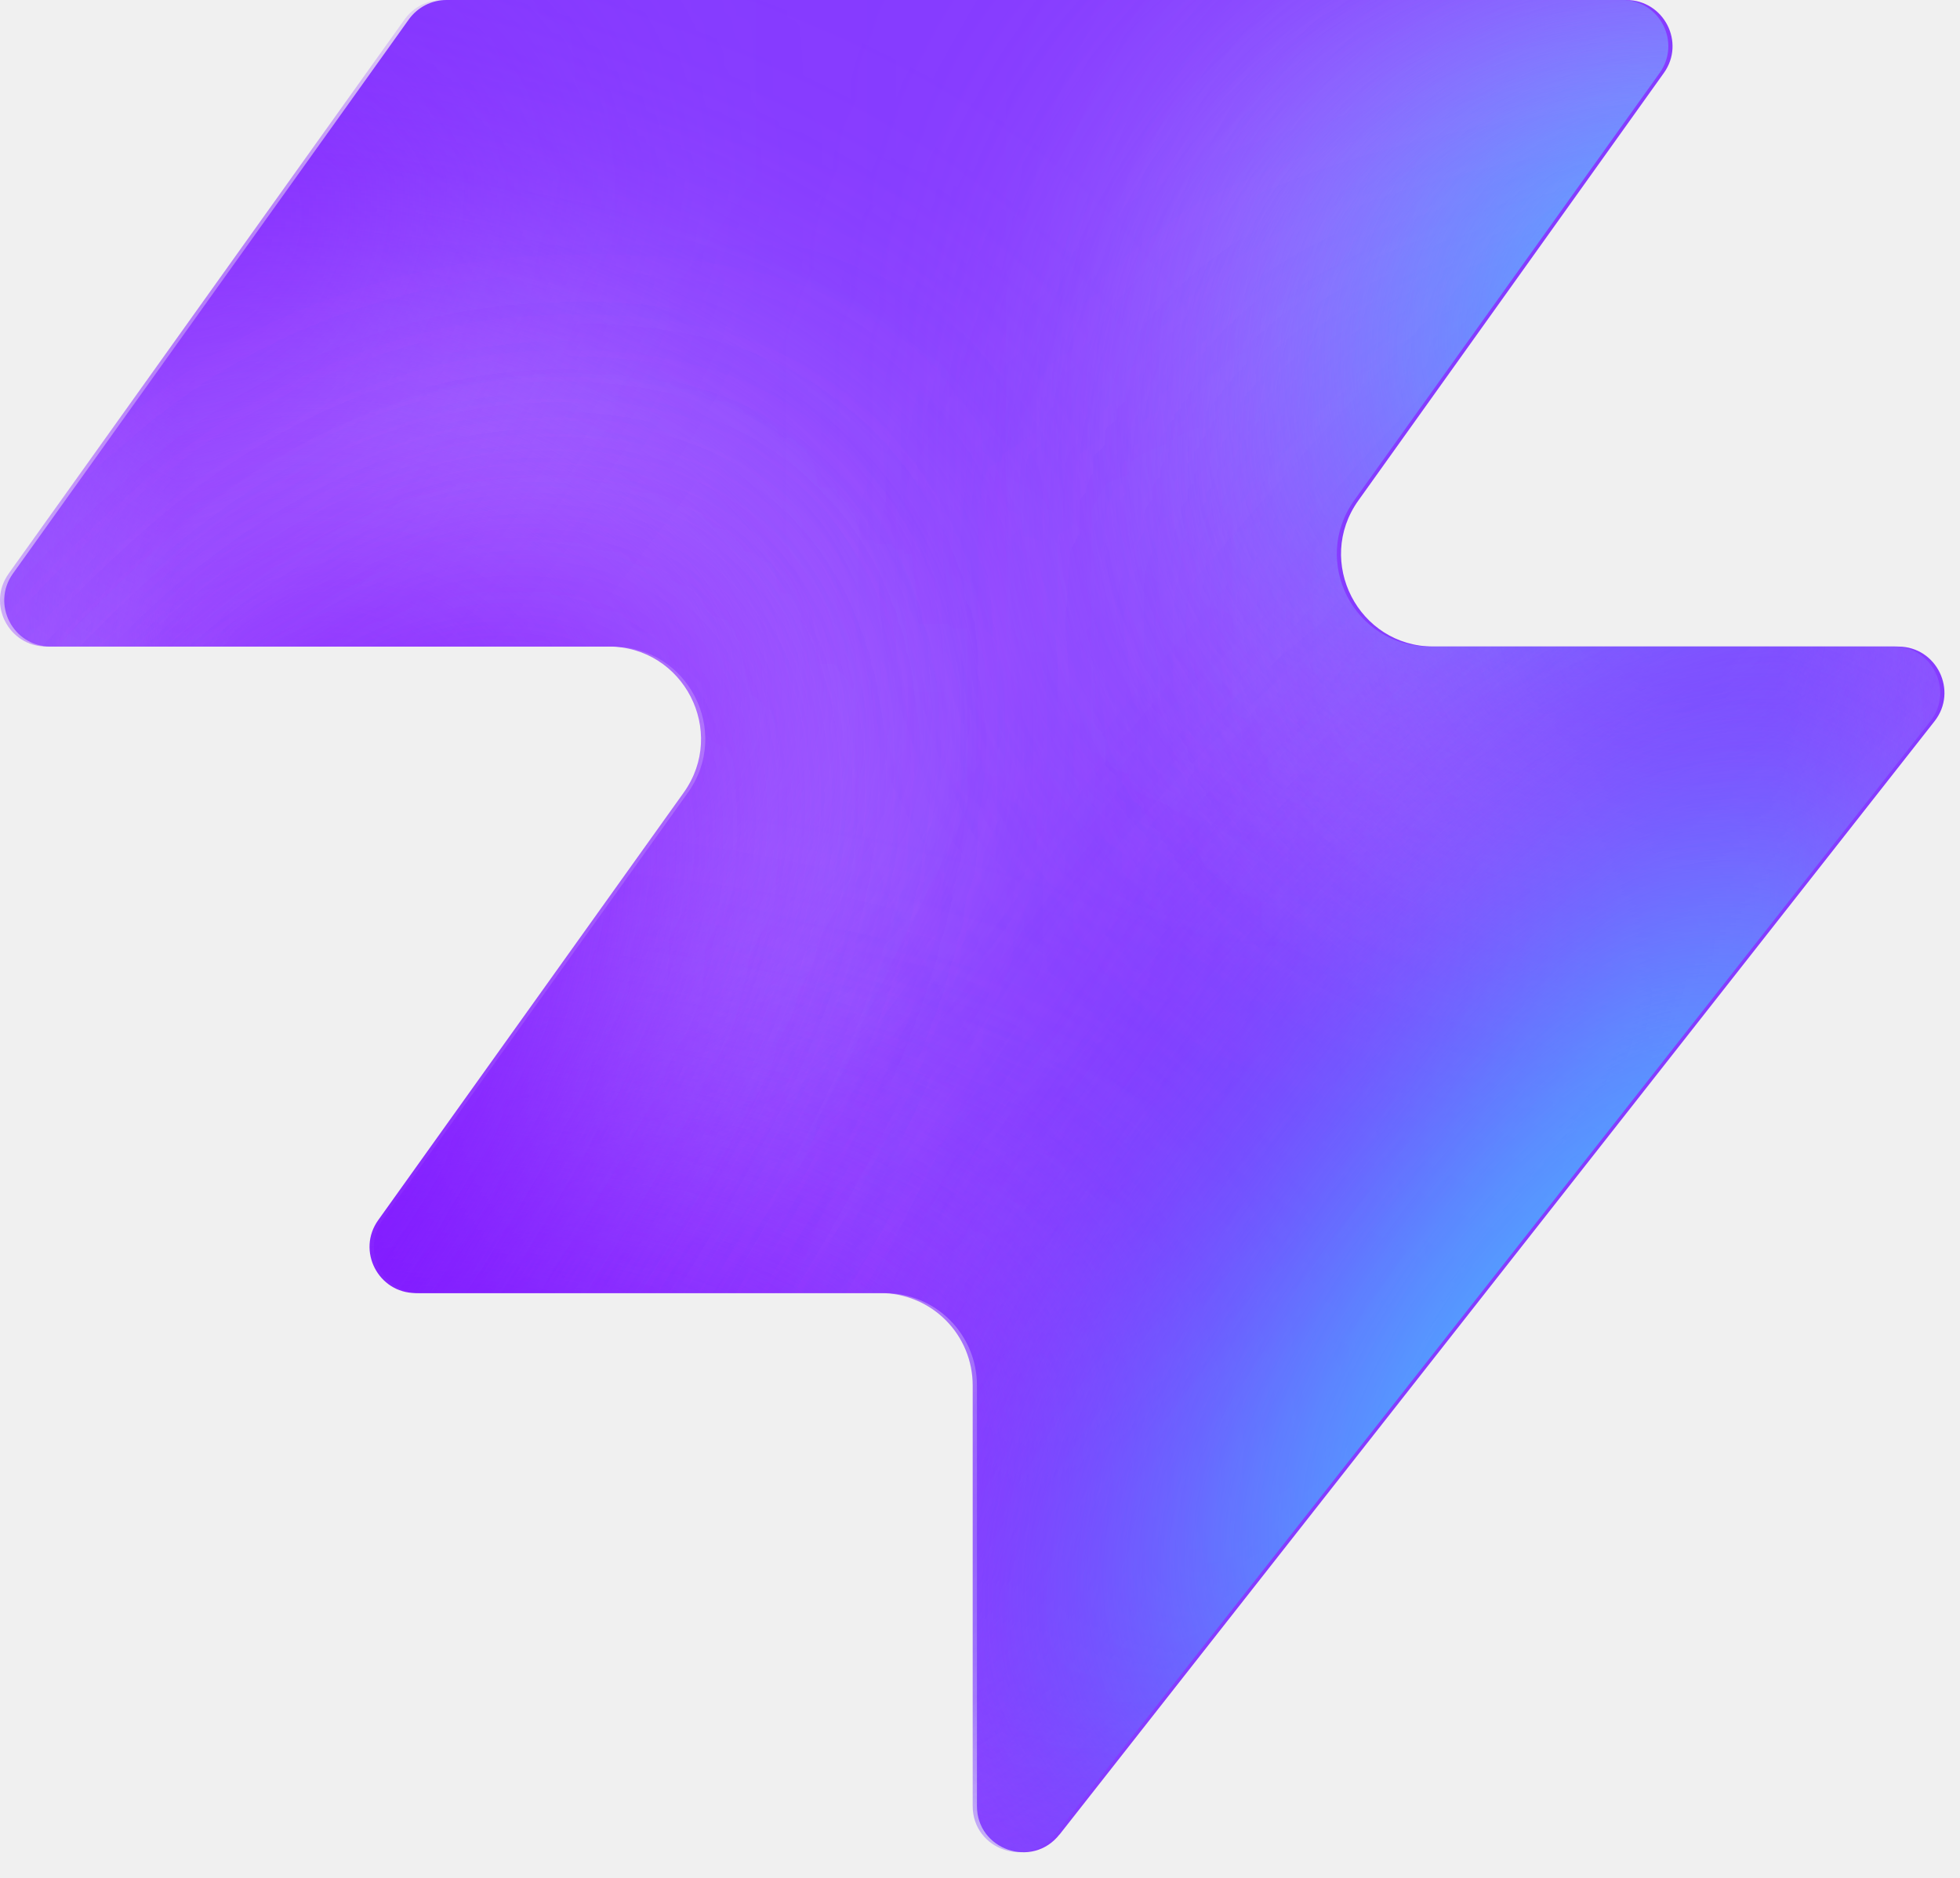
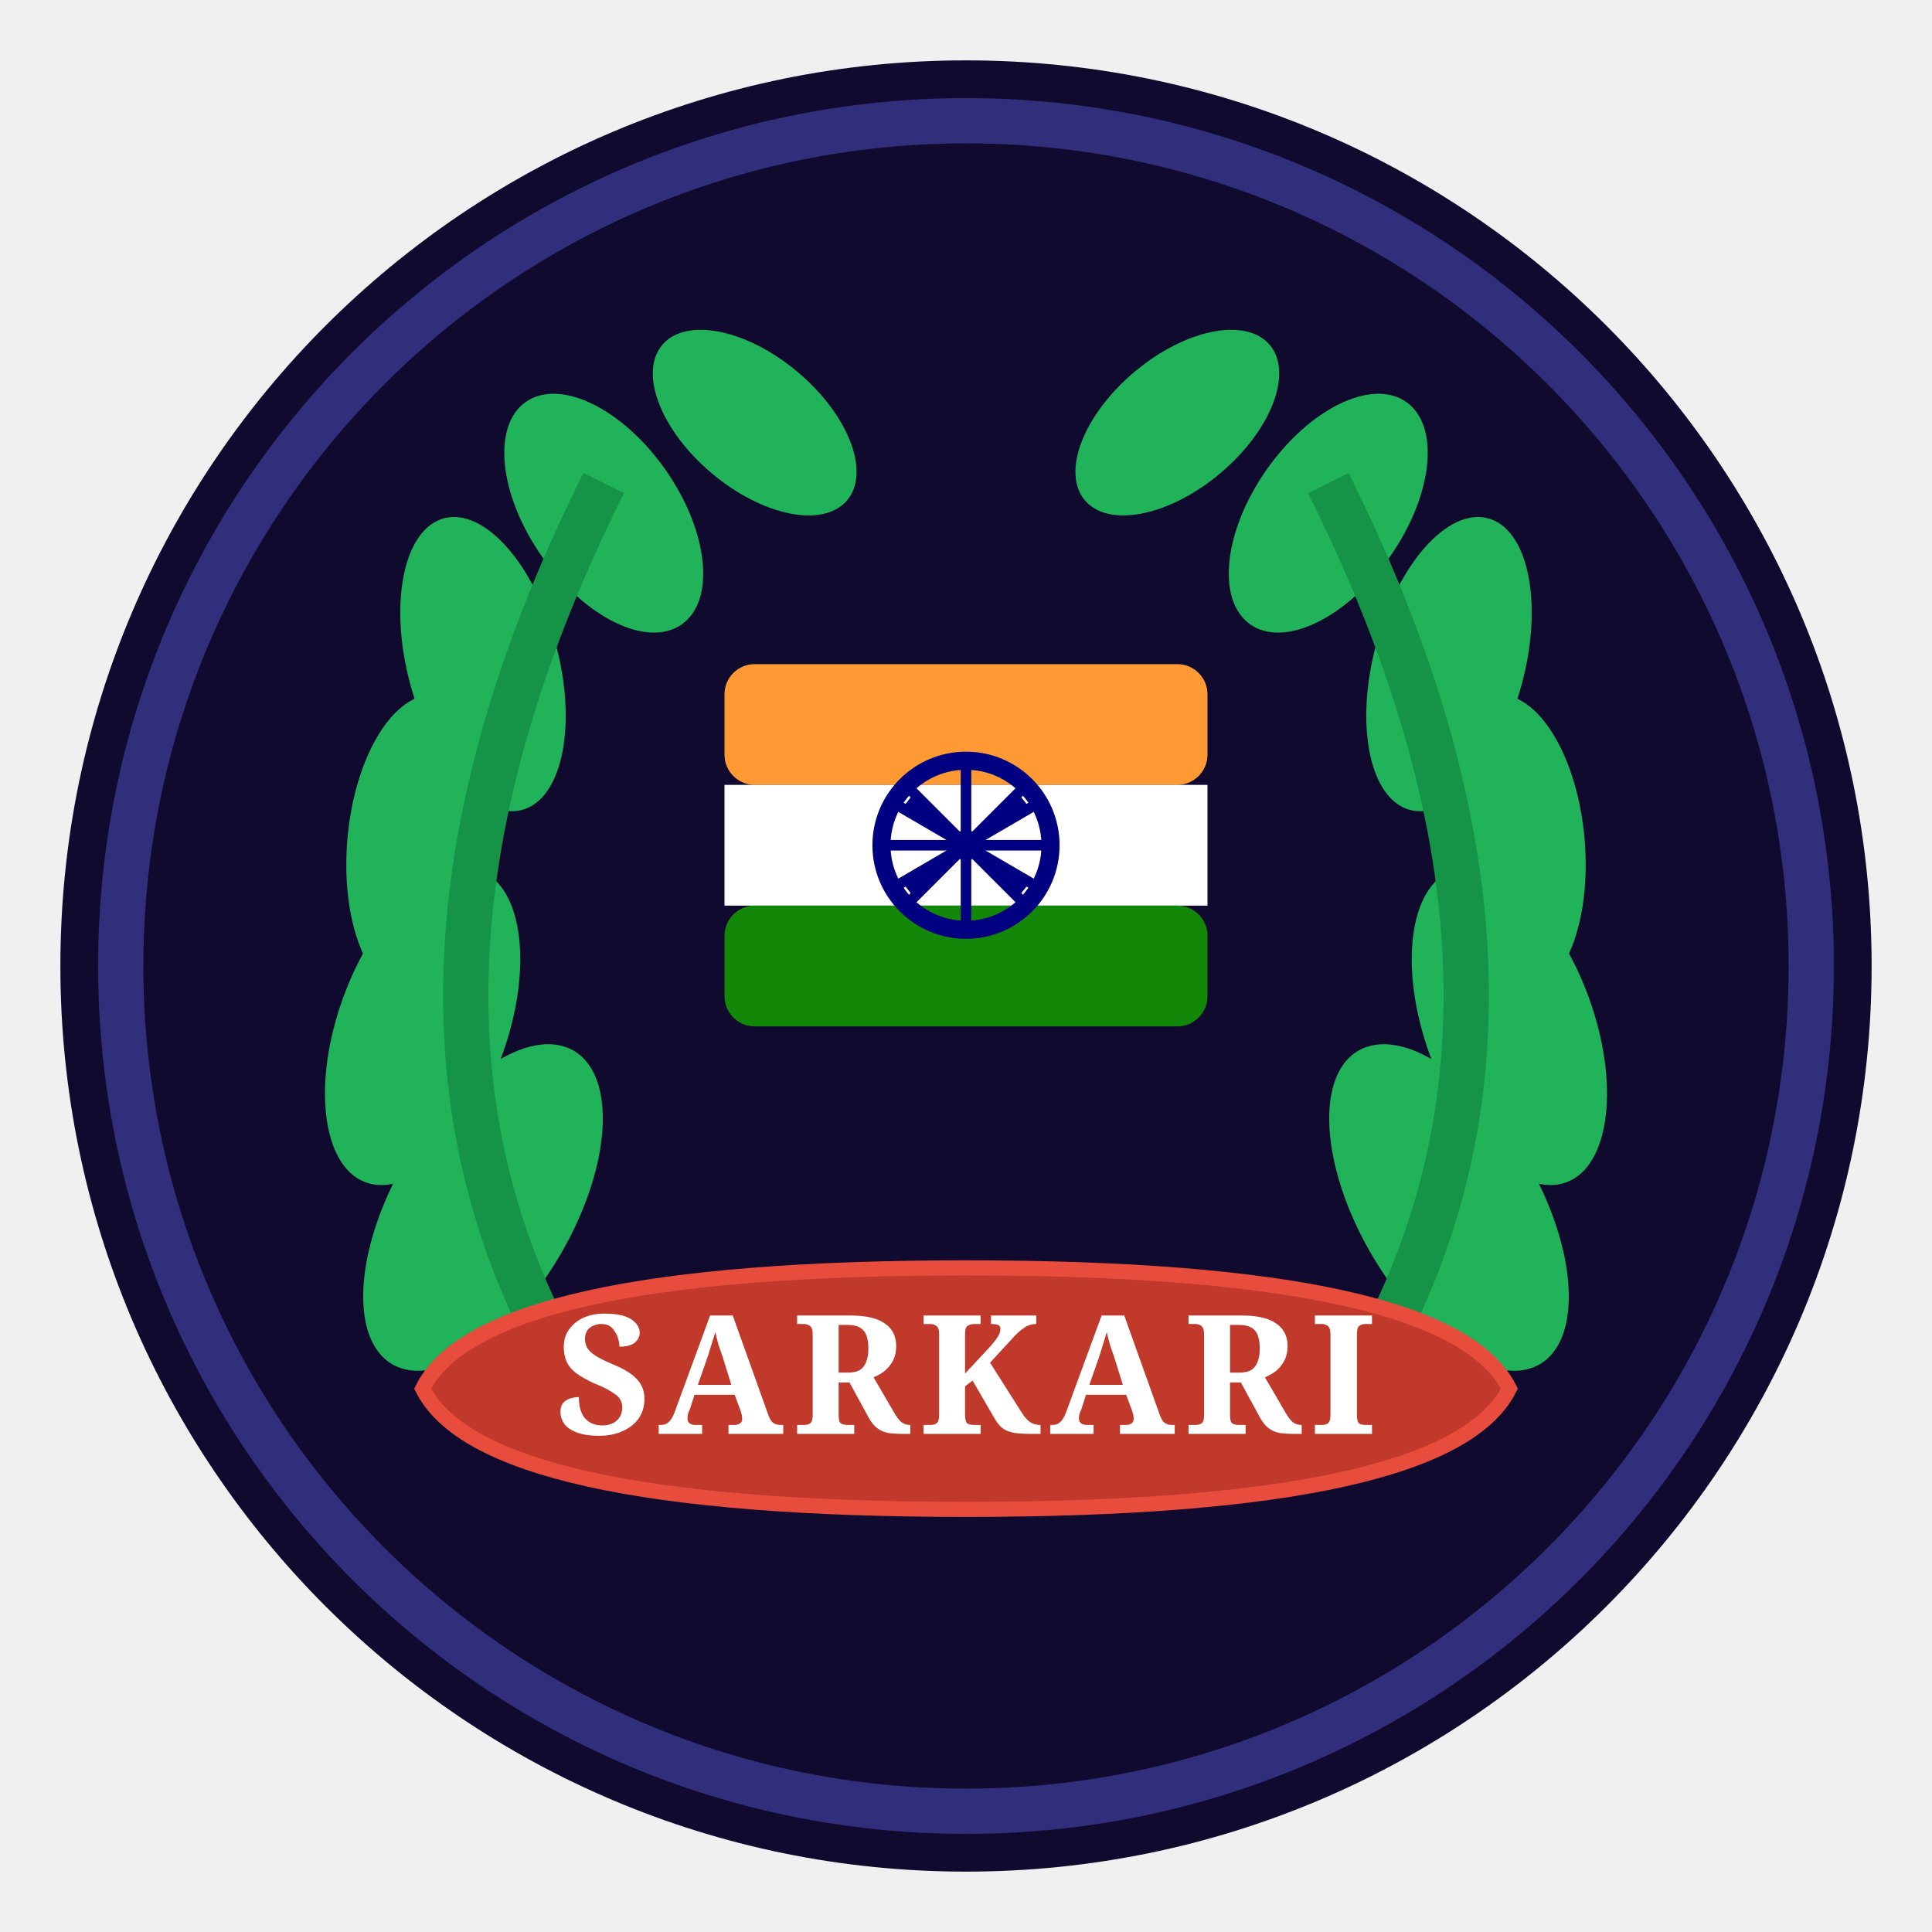
- <svg xmlns="http://www.w3.org/2000/svg" width="48" height="46" fill="none" viewBox="0 0 48 46">
-   <path fill="#863bff" d="M25.946 44.938c-.664.845-2.021.375-2.021-.698V33.937a2.26 2.26 0 0 0-2.262-2.262H10.287c-.92 0-1.456-1.04-.92-1.788l7.48-10.471c1.07-1.497 0-3.578-1.842-3.578H1.237c-.92 0-1.456-1.04-.92-1.788L10.013.474c.214-.297.556-.474.92-.474h28.894c.92 0 1.456 1.04.92 1.788l-7.48 10.471c-1.07 1.498 0 3.579 1.842 3.579h11.377c.943 0 1.473 1.088.89 1.83L25.947 44.94z" style="fill:#863bff;fill:color(display-p3 .525 .23 1);fill-opacity:1" />
-   <mask id="a" width="48" height="46" x="0" y="0" maskUnits="userSpaceOnUse" style="mask-type:alpha">
-     <path fill="#000" d="M25.842 44.938c-.664.844-2.021.375-2.021-.698V33.937a2.26 2.26 0 0 0-2.262-2.262H10.183c-.92 0-1.456-1.04-.92-1.788l7.48-10.471c1.07-1.498 0-3.579-1.842-3.579H1.133c-.92 0-1.456-1.04-.92-1.787L9.91.473c.214-.297.556-.474.92-.474h28.894c.92 0 1.456 1.04.92 1.788l-7.48 10.471c-1.07 1.498 0 3.578 1.842 3.578h11.377c.943 0 1.473 1.088.89 1.832L25.843 44.94z" style="fill:#000;fill-opacity:1" />
-   </mask>
-   <g mask="url(#a)">
-     <g filter="url(#b)">
-       <ellipse cx="5.508" cy="14.704" fill="#ede6ff" rx="5.508" ry="14.704" style="fill:#ede6ff;fill:color(display-p3 .927 .903 1);fill-opacity:1" transform="matrix(.00324 1 1 -.00324 -4.47 31.516)" />
-     </g>
-     <g filter="url(#c)">
-       <ellipse cx="10.399" cy="29.851" fill="#ede6ff" rx="10.399" ry="29.851" style="fill:#ede6ff;fill:color(display-p3 .927 .903 1);fill-opacity:1" transform="matrix(.00324 1 1 -.00324 -39.328 7.883)" />
-     </g>
-     <g filter="url(#d)">
-       <ellipse cx="5.508" cy="30.487" fill="#7e14ff" rx="5.508" ry="30.487" style="fill:#7e14ff;fill:color(display-p3 .492 .077 1);fill-opacity:1" transform="rotate(89.814 -25.913 -14.639)scale(1 -1)" />
-     </g>
-     <g filter="url(#e)">
-       <ellipse cx="5.508" cy="30.599" fill="#7e14ff" rx="5.508" ry="30.599" style="fill:#7e14ff;fill:color(display-p3 .492 .077 1);fill-opacity:1" transform="rotate(89.814 -32.644 -3.334)scale(1 -1)" />
-     </g>
-     <g filter="url(#f)">
-       <ellipse cx="5.508" cy="30.599" fill="#7e14ff" rx="5.508" ry="30.599" style="fill:#7e14ff;fill:color(display-p3 .492 .077 1);fill-opacity:1" transform="matrix(.00324 1 1 -.00324 -34.34 30.47)" />
-     </g>
-     <g filter="url(#g)">
-       <ellipse cx="14.072" cy="22.078" fill="#ede6ff" rx="14.072" ry="22.078" style="fill:#ede6ff;fill:color(display-p3 .927 .903 1);fill-opacity:1" transform="rotate(93.35 24.506 48.493)scale(-1 1)" />
-     </g>
-     <g filter="url(#h)">
-       <ellipse cx="3.47" cy="21.501" fill="#7e14ff" rx="3.47" ry="21.501" style="fill:#7e14ff;fill:color(display-p3 .492 .077 1);fill-opacity:1" transform="rotate(89.009 28.708 47.59)scale(-1 1)" />
-     </g>
-     <g filter="url(#i)">
-       <ellipse cx="3.47" cy="21.501" fill="#7e14ff" rx="3.47" ry="21.501" style="fill:#7e14ff;fill:color(display-p3 .492 .077 1);fill-opacity:1" transform="rotate(89.009 28.708 47.59)scale(-1 1)" />
-     </g>
-     <g filter="url(#j)">
-       <ellipse cx=".387" cy="8.972" fill="#7e14ff" rx="4.407" ry="29.108" style="fill:#7e14ff;fill:color(display-p3 .492 .077 1);fill-opacity:1" transform="rotate(39.51 .387 8.972)" />
-     </g>
-     <g filter="url(#k)">
-       <ellipse cx="47.523" cy="-6.092" fill="#7e14ff" rx="4.407" ry="29.108" style="fill:#7e14ff;fill:color(display-p3 .492 .077 1);fill-opacity:1" transform="rotate(37.892 47.523 -6.092)" />
-     </g>
-     <g filter="url(#l)">
-       <ellipse cx="41.412" cy="6.333" fill="#47bfff" rx="5.971" ry="9.665" style="fill:#47bfff;fill:color(display-p3 .28 .748 1);fill-opacity:1" transform="rotate(37.892 41.412 6.333)" />
-     </g>
-     <g filter="url(#m)">
-       <ellipse cx="-1.879" cy="38.332" fill="#7e14ff" rx="4.407" ry="29.108" style="fill:#7e14ff;fill:color(display-p3 .492 .077 1);fill-opacity:1" transform="rotate(37.892 -1.88 38.332)" />
-     </g>
-     <g filter="url(#n)">
-       <ellipse cx="-1.879" cy="38.332" fill="#7e14ff" rx="4.407" ry="29.108" style="fill:#7e14ff;fill:color(display-p3 .492 .077 1);fill-opacity:1" transform="rotate(37.892 -1.88 38.332)" />
-     </g>
-     <g filter="url(#o)">
-       <ellipse cx="35.651" cy="29.907" fill="#7e14ff" rx="4.407" ry="29.108" style="fill:#7e14ff;fill:color(display-p3 .492 .077 1);fill-opacity:1" transform="rotate(37.892 35.651 29.907)" />
-     </g>
-     <g filter="url(#p)">
-       <ellipse cx="38.418" cy="32.4" fill="#47bfff" rx="5.971" ry="15.297" style="fill:#47bfff;fill:color(display-p3 .28 .748 1);fill-opacity:1" transform="rotate(37.892 38.418 32.4)" />
-     </g>
+ <svg xmlns="http://www.w3.org/2000/svg" viewBox="0 0 64 64">
+   <circle cx="32" cy="32" r="30" fill="#0f0a2e" />
+   <circle cx="32" cy="32" r="28" fill="none" stroke="#6366f1" stroke-width="1.5" opacity="0.4" />
+   <g fill="#22c55e" opacity="0.9">
+     <ellipse cx="16" cy="40" rx="3" ry="6" transform="rotate(30 16 40)" />
+     <ellipse cx="14" cy="34" rx="2.8" ry="5.5" transform="rotate(20 14 34)" />
+     <ellipse cx="14" cy="28" rx="2.5" ry="5" transform="rotate(5 14 28)" />
+     <ellipse cx="16" cy="22" rx="2.5" ry="5" transform="rotate(-15 16 22)" />
+     <ellipse cx="20" cy="17" rx="2.5" ry="4.5" transform="rotate(-35 20 17)" />
+     <ellipse cx="25" cy="14" rx="2.2" ry="4" transform="rotate(-50 25 14)" />
+     <path d="M18 44 Q12 32 20 16" fill="none" stroke="#16a34a" stroke-width="1.5" />
  </g>
-   <defs>
-     <filter id="b" width="60.045" height="41.654" x="-19.77" y="16.149" color-interpolation-filters="sRGB" filterUnits="userSpaceOnUse">
-       <feFlood flood-opacity="0" result="BackgroundImageFix" />
-       <feBlend in="SourceGraphic" in2="BackgroundImageFix" result="shape" />
-       <feGaussianBlur result="effect1_foregroundBlur_2002_17158" stdDeviation="7.659" />
-     </filter>
-     <filter id="c" width="90.34" height="51.437" x="-54.613" y="-7.533" color-interpolation-filters="sRGB" filterUnits="userSpaceOnUse">
-       <feFlood flood-opacity="0" result="BackgroundImageFix" />
-       <feBlend in="SourceGraphic" in2="BackgroundImageFix" result="shape" />
-       <feGaussianBlur result="effect1_foregroundBlur_2002_17158" stdDeviation="7.659" />
-     </filter>
-     <filter id="d" width="79.355" height="29.4" x="-49.64" y="2.03" color-interpolation-filters="sRGB" filterUnits="userSpaceOnUse">
-       <feFlood flood-opacity="0" result="BackgroundImageFix" />
-       <feBlend in="SourceGraphic" in2="BackgroundImageFix" result="shape" />
-       <feGaussianBlur result="effect1_foregroundBlur_2002_17158" stdDeviation="4.596" />
-     </filter>
-     <filter id="e" width="79.579" height="29.4" x="-45.045" y="20.029" color-interpolation-filters="sRGB" filterUnits="userSpaceOnUse">
-       <feFlood flood-opacity="0" result="BackgroundImageFix" />
-       <feBlend in="SourceGraphic" in2="BackgroundImageFix" result="shape" />
-       <feGaussianBlur result="effect1_foregroundBlur_2002_17158" stdDeviation="4.596" />
-     </filter>
-     <filter id="f" width="79.579" height="29.4" x="-43.513" y="21.178" color-interpolation-filters="sRGB" filterUnits="userSpaceOnUse">
-       <feFlood flood-opacity="0" result="BackgroundImageFix" />
-       <feBlend in="SourceGraphic" in2="BackgroundImageFix" result="shape" />
-       <feGaussianBlur result="effect1_foregroundBlur_2002_17158" stdDeviation="4.596" />
-     </filter>
-     <filter id="g" width="74.749" height="58.852" x="15.756" y="-17.901" color-interpolation-filters="sRGB" filterUnits="userSpaceOnUse">
-       <feFlood flood-opacity="0" result="BackgroundImageFix" />
-       <feBlend in="SourceGraphic" in2="BackgroundImageFix" result="shape" />
-       <feGaussianBlur result="effect1_foregroundBlur_2002_17158" stdDeviation="7.659" />
-     </filter>
-     <filter id="h" width="61.377" height="25.362" x="23.548" y="2.284" color-interpolation-filters="sRGB" filterUnits="userSpaceOnUse">
-       <feFlood flood-opacity="0" result="BackgroundImageFix" />
-       <feBlend in="SourceGraphic" in2="BackgroundImageFix" result="shape" />
-       <feGaussianBlur result="effect1_foregroundBlur_2002_17158" stdDeviation="4.596" />
-     </filter>
-     <filter id="i" width="61.377" height="25.362" x="23.548" y="2.284" color-interpolation-filters="sRGB" filterUnits="userSpaceOnUse">
-       <feFlood flood-opacity="0" result="BackgroundImageFix" />
-       <feBlend in="SourceGraphic" in2="BackgroundImageFix" result="shape" />
-       <feGaussianBlur result="effect1_foregroundBlur_2002_17158" stdDeviation="4.596" />
-     </filter>
-     <filter id="j" width="56.045" height="63.649" x="-27.636" y="-22.853" color-interpolation-filters="sRGB" filterUnits="userSpaceOnUse">
-       <feFlood flood-opacity="0" result="BackgroundImageFix" />
-       <feBlend in="SourceGraphic" in2="BackgroundImageFix" result="shape" />
-       <feGaussianBlur result="effect1_foregroundBlur_2002_17158" stdDeviation="4.596" />
-     </filter>
-     <filter id="k" width="54.814" height="64.646" x="20.116" y="-38.415" color-interpolation-filters="sRGB" filterUnits="userSpaceOnUse">
-       <feFlood flood-opacity="0" result="BackgroundImageFix" />
-       <feBlend in="SourceGraphic" in2="BackgroundImageFix" result="shape" />
-       <feGaussianBlur result="effect1_foregroundBlur_2002_17158" stdDeviation="4.596" />
-     </filter>
-     <filter id="l" width="33.541" height="35.313" x="24.641" y="-11.323" color-interpolation-filters="sRGB" filterUnits="userSpaceOnUse">
-       <feFlood flood-opacity="0" result="BackgroundImageFix" />
-       <feBlend in="SourceGraphic" in2="BackgroundImageFix" result="shape" />
-       <feGaussianBlur result="effect1_foregroundBlur_2002_17158" stdDeviation="4.596" />
-     </filter>
-     <filter id="m" width="54.814" height="64.646" x="-29.286" y="6.009" color-interpolation-filters="sRGB" filterUnits="userSpaceOnUse">
-       <feFlood flood-opacity="0" result="BackgroundImageFix" />
-       <feBlend in="SourceGraphic" in2="BackgroundImageFix" result="shape" />
-       <feGaussianBlur result="effect1_foregroundBlur_2002_17158" stdDeviation="4.596" />
-     </filter>
-     <filter id="n" width="54.814" height="64.646" x="-29.286" y="6.009" color-interpolation-filters="sRGB" filterUnits="userSpaceOnUse">
-       <feFlood flood-opacity="0" result="BackgroundImageFix" />
-       <feBlend in="SourceGraphic" in2="BackgroundImageFix" result="shape" />
-       <feGaussianBlur result="effect1_foregroundBlur_2002_17158" stdDeviation="4.596" />
-     </filter>
-     <filter id="o" width="54.814" height="64.646" x="8.244" y="-2.416" color-interpolation-filters="sRGB" filterUnits="userSpaceOnUse">
-       <feFlood flood-opacity="0" result="BackgroundImageFix" />
-       <feBlend in="SourceGraphic" in2="BackgroundImageFix" result="shape" />
-       <feGaussianBlur result="effect1_foregroundBlur_2002_17158" stdDeviation="4.596" />
-     </filter>
-     <filter id="p" width="39.409" height="43.623" x="18.713" y="10.588" color-interpolation-filters="sRGB" filterUnits="userSpaceOnUse">
-       <feFlood flood-opacity="0" result="BackgroundImageFix" />
-       <feBlend in="SourceGraphic" in2="BackgroundImageFix" result="shape" />
-       <feGaussianBlur result="effect1_foregroundBlur_2002_17158" stdDeviation="4.596" />
-     </filter>
-   </defs>
+   <g fill="#22c55e" opacity="0.9">
+     <ellipse cx="48" cy="40" rx="3" ry="6" transform="rotate(-30 48 40)" />
+     <ellipse cx="50" cy="34" rx="2.8" ry="5.5" transform="rotate(-20 50 34)" />
+     <ellipse cx="50" cy="28" rx="2.5" ry="5" transform="rotate(-5 50 28)" />
+     <ellipse cx="48" cy="22" rx="2.5" ry="5" transform="rotate(15 48 22)" />
+     <ellipse cx="44" cy="17" rx="2.5" ry="4.5" transform="rotate(35 44 17)" />
+     <ellipse cx="39" cy="14" rx="2.2" ry="4" transform="rotate(50 39 14)" />
+     <path d="M46 44 Q52 32 44 16" fill="none" stroke="#16a34a" stroke-width="1.5" />
+   </g>
+   <rect x="24" y="22" width="16" height="4" rx="1" fill="#FF9933" />
+   <rect x="24" y="26" width="16" height="4" rx="0" fill="#FFFFFF" />
+   <rect x="24" y="30" width="16" height="4" rx="1" fill="#138808" />
+   <circle cx="32" cy="28" r="2.8" fill="none" stroke="#000080" stroke-width="0.6" />
+   <circle cx="32" cy="28" r="0.5" fill="#000080" />
+   <g stroke="#000080" stroke-width="0.35">
+     <line x1="32" y1="25.2" x2="32" y2="30.8" />
+     <line x1="29.2" y1="28" x2="34.8" y2="28" />
+     <line x1="30" y1="26" x2="34" y2="30" />
+     <line x1="34" y1="26" x2="30" y2="30" />
+     <line x1="29.6" y1="26.6" x2="34.4" y2="29.4" />
+     <line x1="34.4" y1="26.6" x2="29.6" y2="29.4" />
+     <line x1="30.1" y1="29.5" x2="33.9" y2="26.5" />
+     <line x1="33.9" y1="29.5" x2="30.1" y2="26.5" />
+   </g>
+   <path d="M14 46 Q16 42 32 42 Q48 42 50 46 Q48 50 32 50 Q16 50 14 46Z" fill="#c0392b" />
+   <path d="M14 46 Q16 42 32 42 Q48 42 50 46 Q48 50 32 50 Q16 50 14 46Z" fill="none" stroke="#e74c3c" stroke-width="0.5" />
+   <text x="32" y="47.5" text-anchor="middle" font-family="serif" font-size="5.5" font-weight="bold" fill="#fff" letter-spacing="0.3">SARKARI</text>
</svg>
